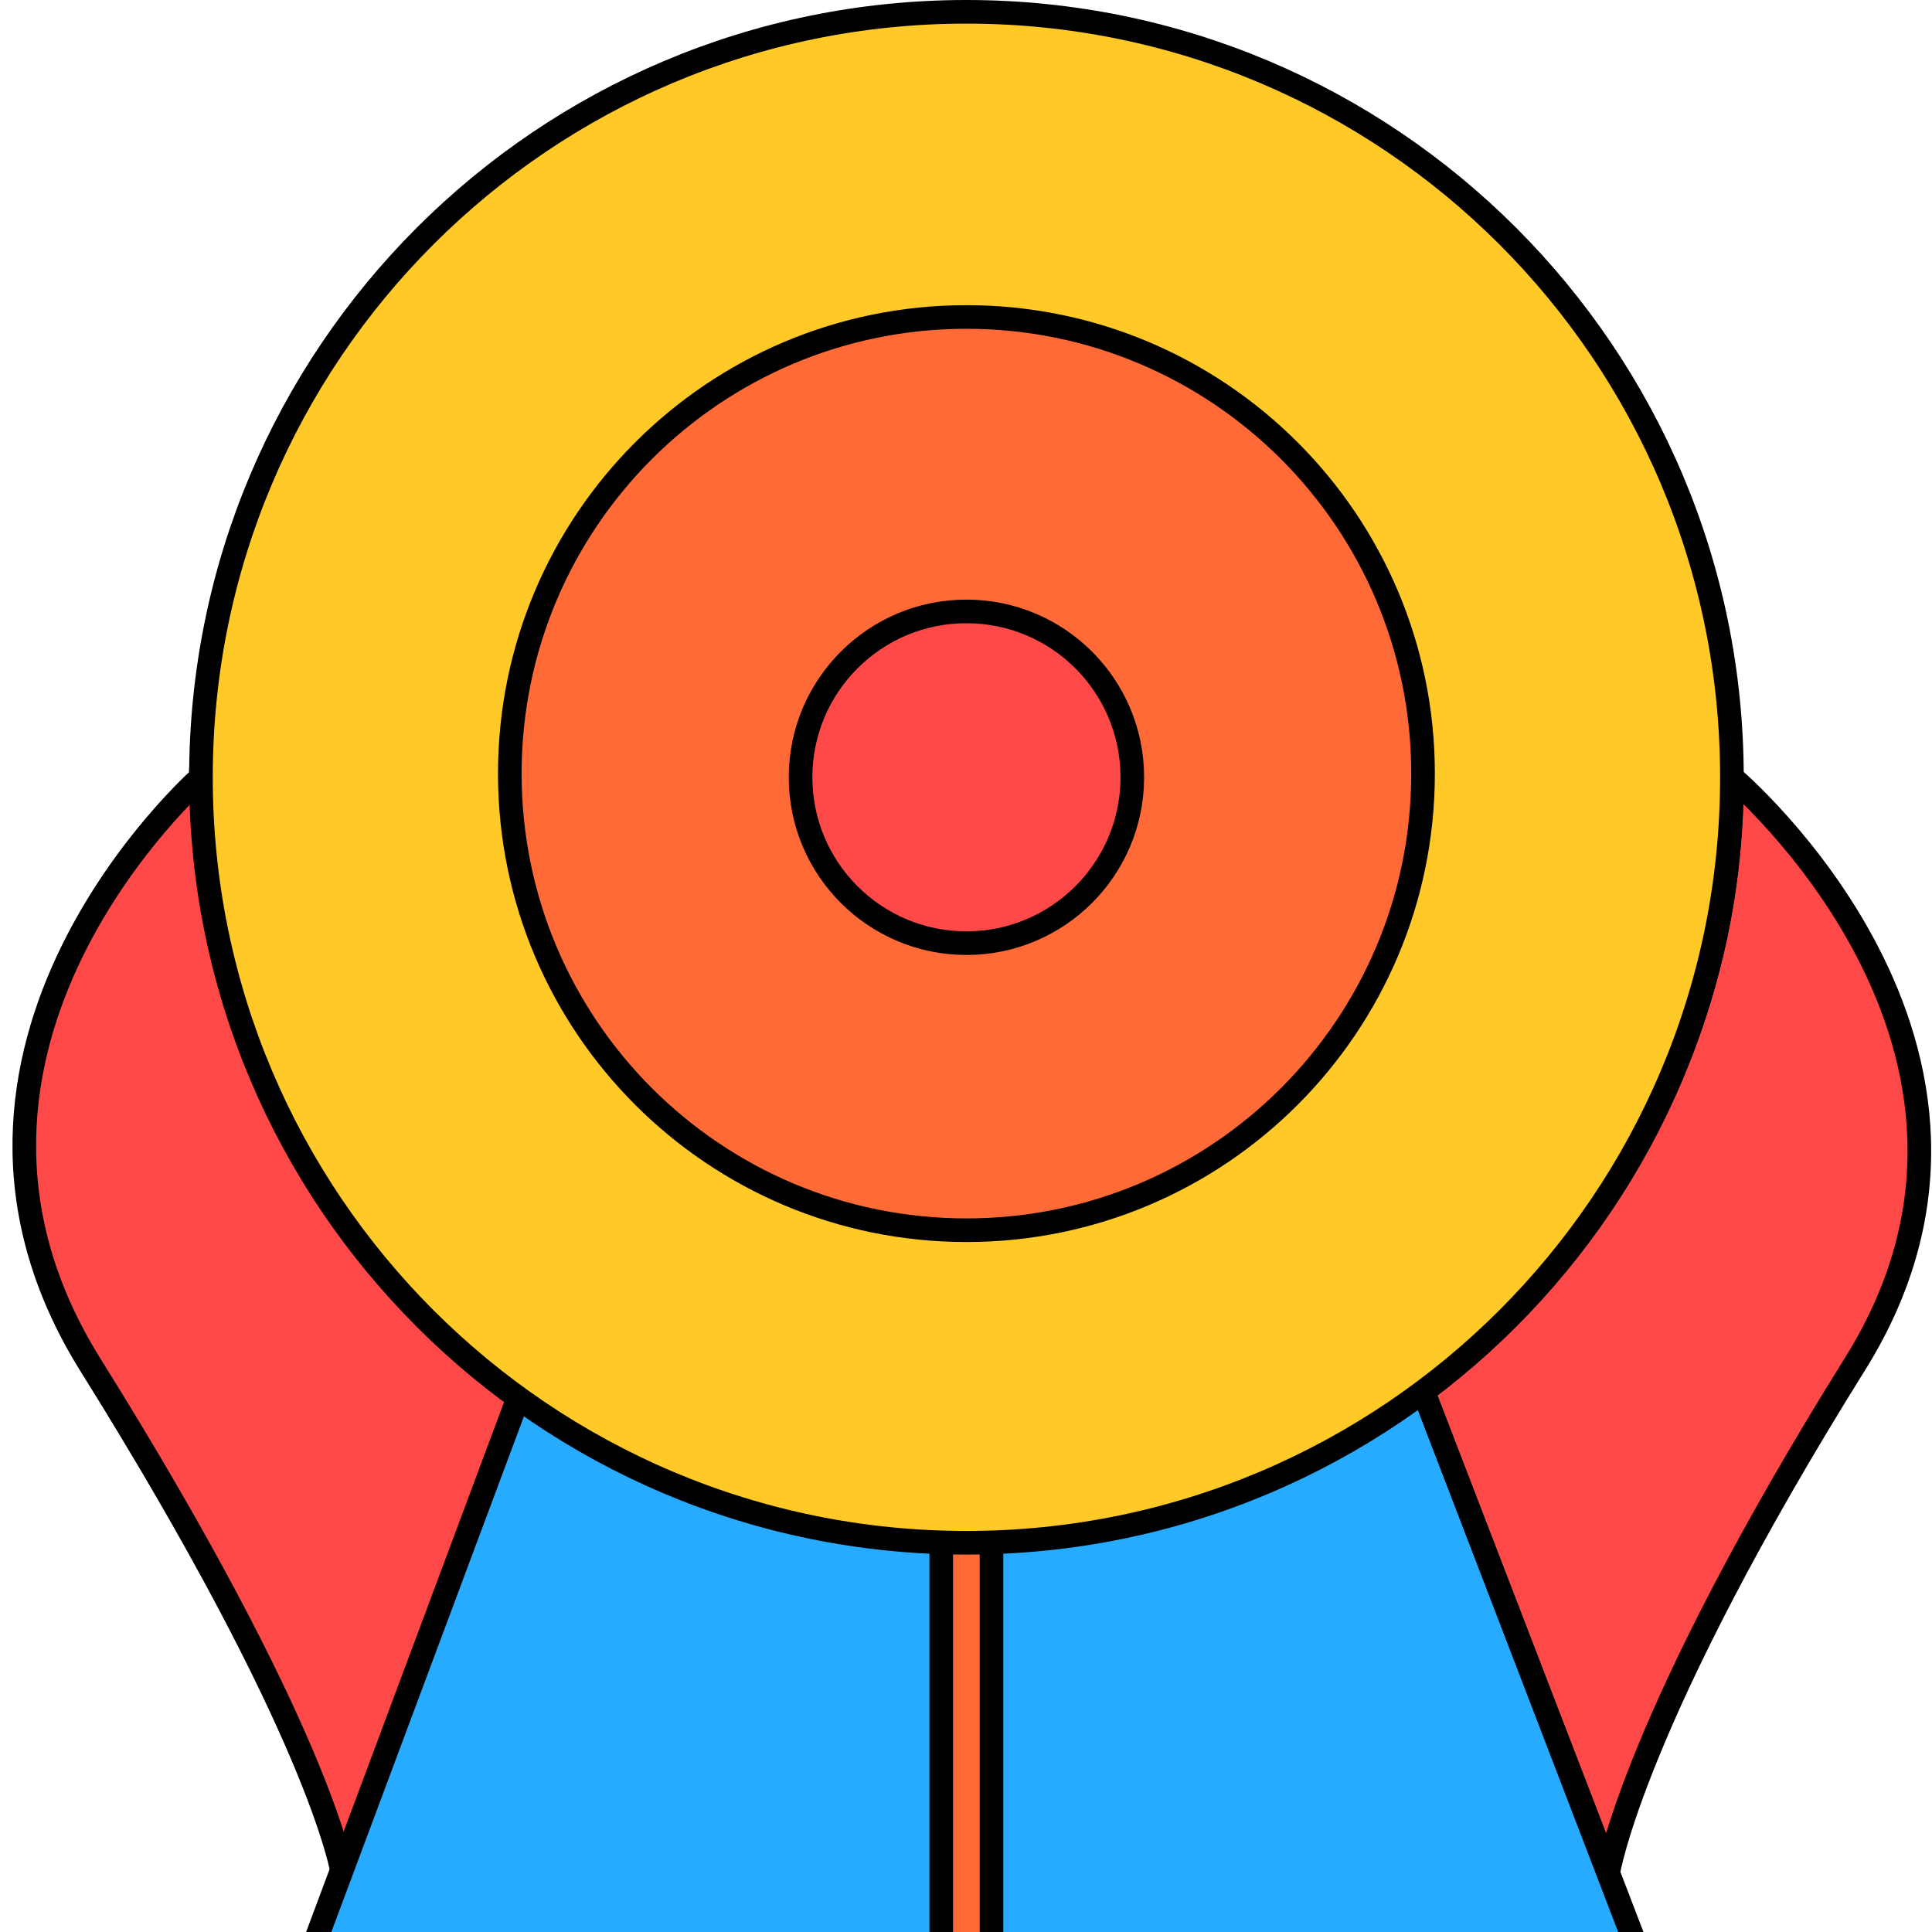
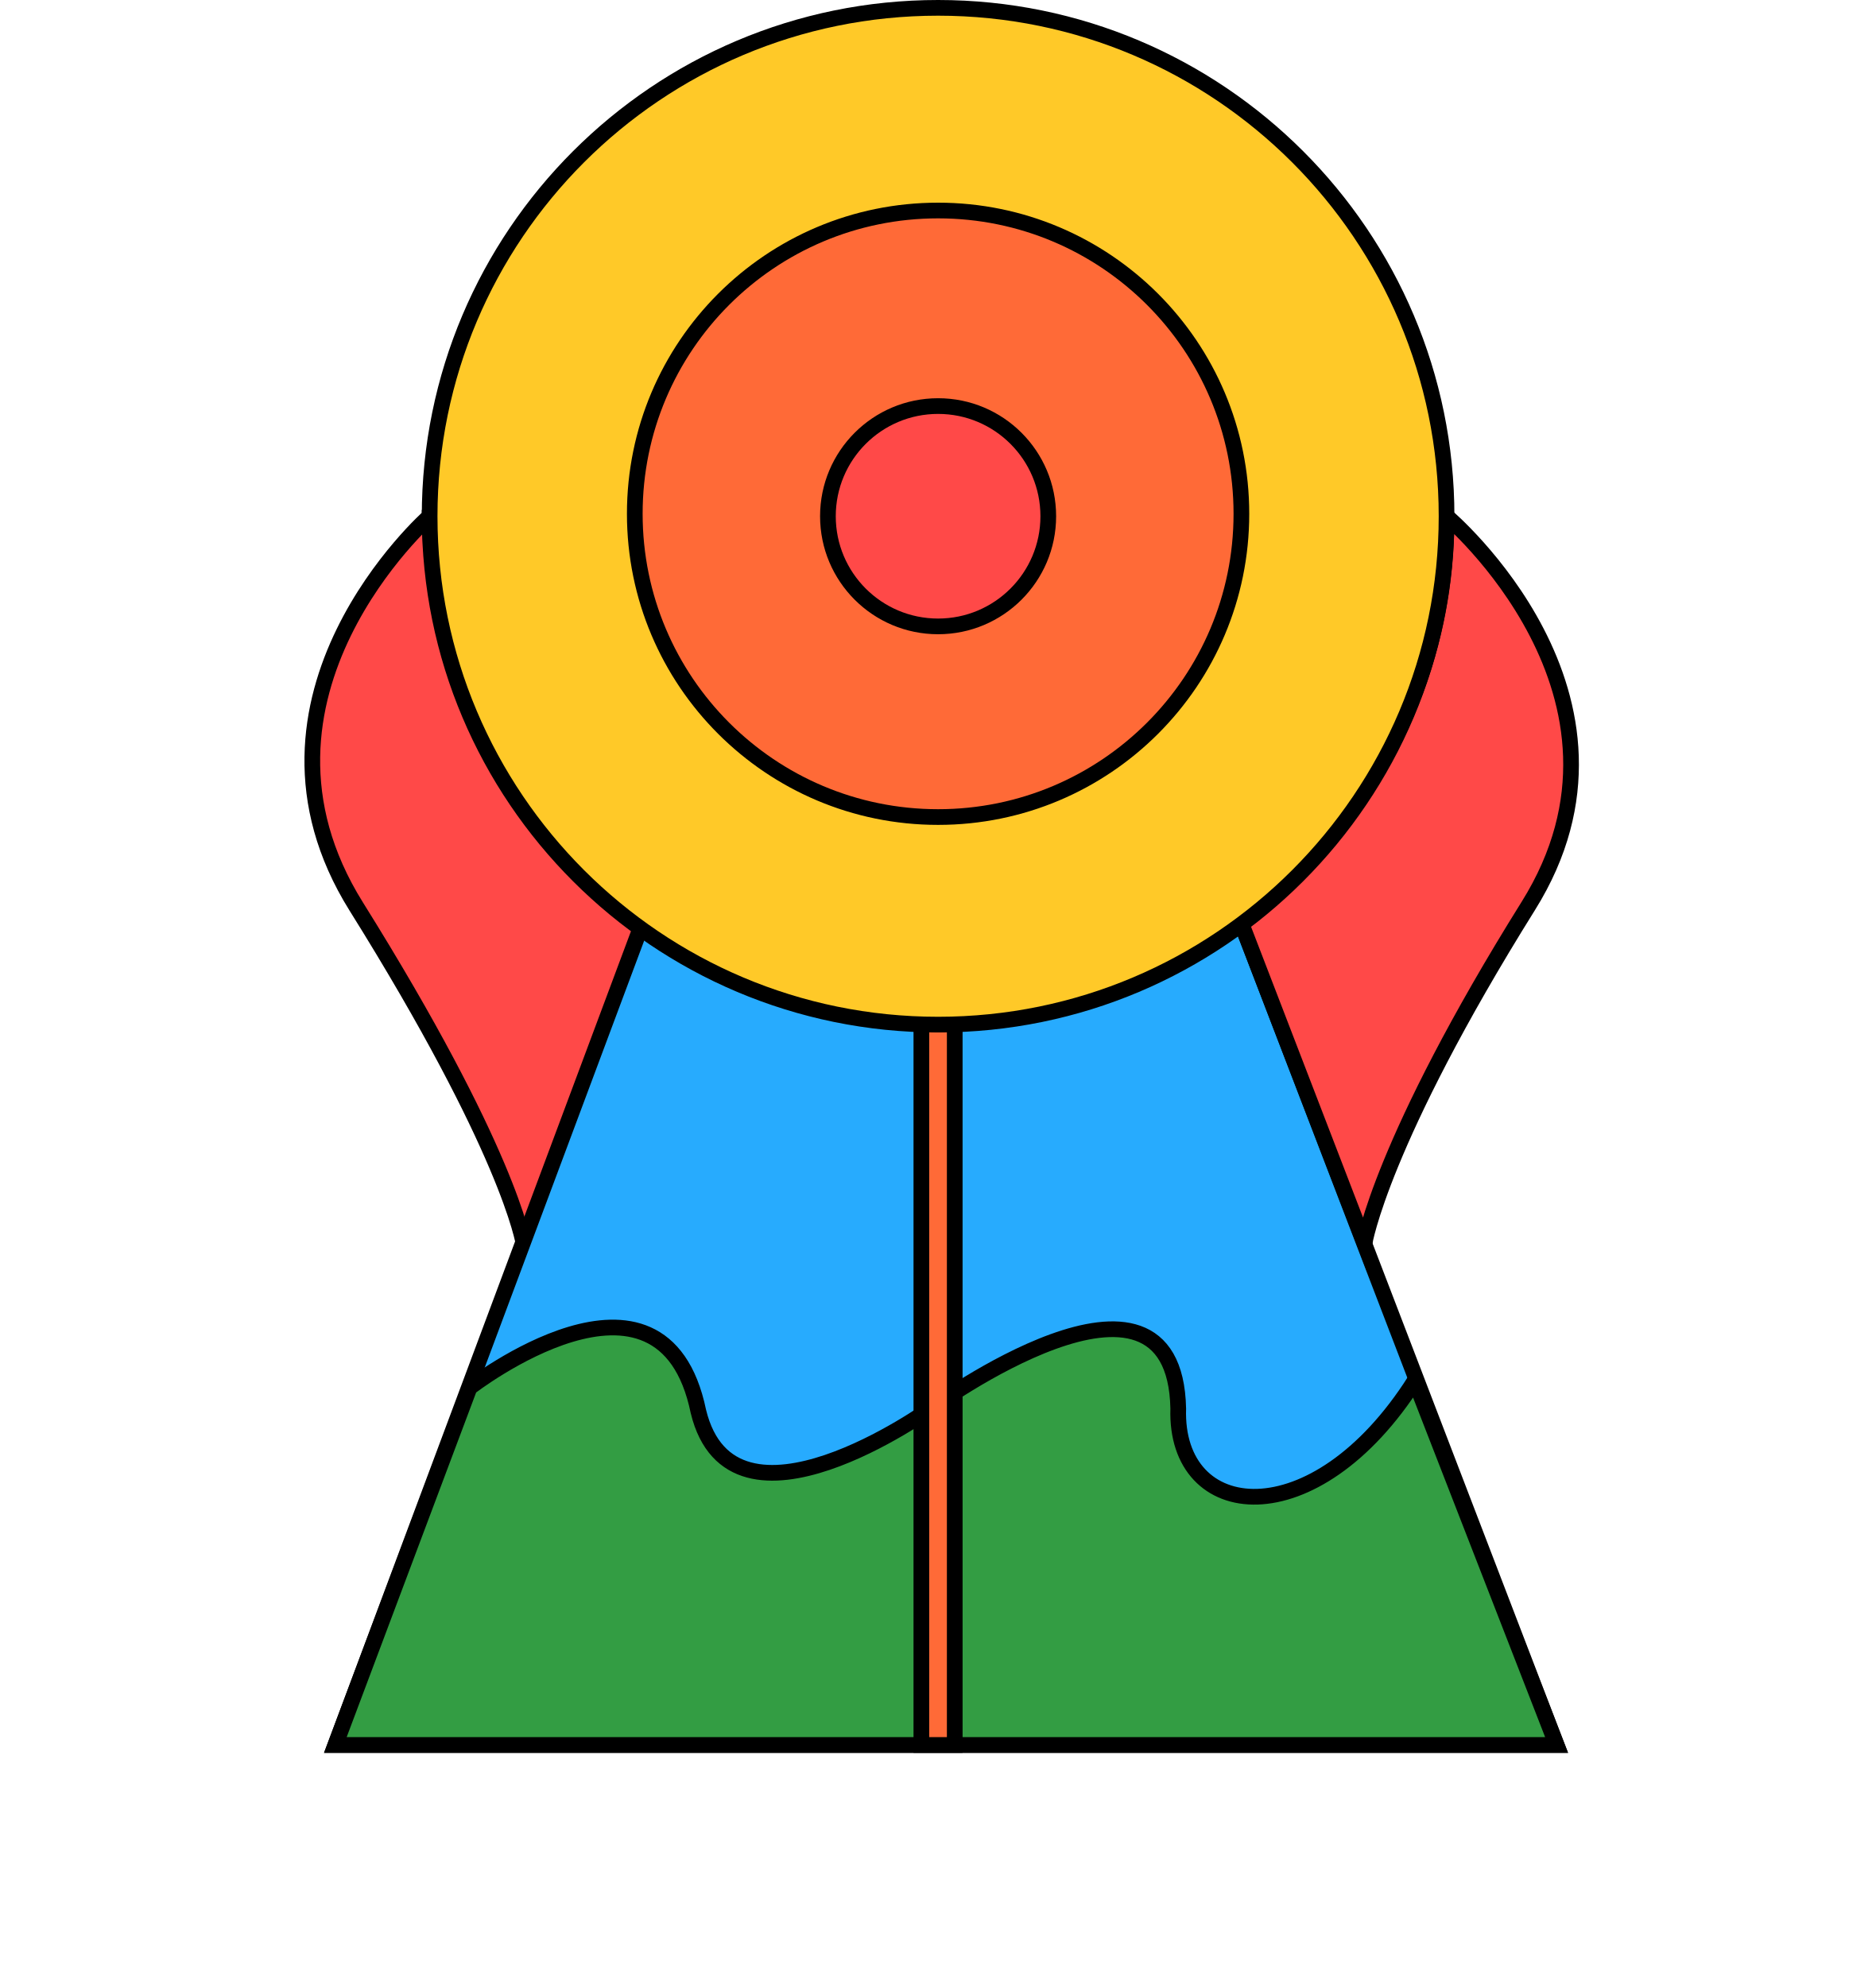
- <svg xmlns="http://www.w3.org/2000/svg" width="245.39" height="245.39" viewBox="0 0 245.39 245.39">
+ <svg xmlns="http://www.w3.org/2000/svg" width="245.39" height="260" viewBox="0 0 245.39 380">
  <g id="Oroko_Full_Logo_Color_Title" data-name="Oroko Full Logo Color Title" transform="translate(0 1.5)">
    <path id="Pfad_9" data-name="Pfad 9" d="M327.155,1775.57s-39.138,34.438-14.034,74.633c29.09,46.578,31.928,63.957,32.095,64.969l23.619-60.952s-41.68-28.923-41.68-79.851" transform="translate(-301.632 -1678.343)" fill="#ff4948" stroke="#000" stroke-width="3" />
    <path id="Pfad_7" data-name="Pfad 7" d="M371.827,1945.992l116-1.332,60.274,157.1H314.569l60.637-162.347" transform="translate(-307.076 -1769.541)" fill="#27abfe" stroke="#000" stroke-width="3" />
    <path id="Pfad_8" data-name="Pfad 8" d="M340.239,2135.313s36.887-28.674,43.751,4.561c6.5,26.732,44.433-.565,44.433-.565s46.6-34.114,47.323,0c-.722,21.878,26.046,24.888,45.248-5.337l27.1,69.686H314.569Z" transform="translate(-307.076 -1871.443)" fill="#339d43" stroke="#000" stroke-width="3" />
    <path id="Pfad_10" data-name="Pfad 10" d="M741.025,1777.053s40.738,34.326,15.635,74.521c-28.247,45.228-31.323,64.509-31.323,64.509l-23.54-61.137s39.228-26.65,39.228-77.578" transform="translate(-521.049 -1679.827)" fill="#ff4948" stroke="#000" stroke-width="3" />
    <path id="Pfad_11" data-name="Pfad 11" d="M565.017,1993.665v138.071H571.4V1993.665A21.974,21.974,0,0,1,565.017,1993.665Z" transform="translate(-445.468 -1799.522)" fill="#ff6a37" stroke="#000" stroke-width="3" />
    <path id="Pfad_12" data-name="Pfad 12" d="M549.319,1656.976a97.226,97.226,0,1,1-97.226-97.226A97.226,97.226,0,0,1,549.319,1656.976Z" transform="translate(-329.343 -1559.75)" fill="#ffc928" stroke="#000" stroke-width="3" />
    <circle id="Ellipse_3" data-name="Ellipse 3" cx="57.997" cy="57.997" r="57.997" transform="translate(64.752 38.76)" fill="#ff6a37" stroke="#000" stroke-width="3" />
    <circle id="Ellipse_4" data-name="Ellipse 4" cx="21.068" cy="21.068" r="21.068" transform="translate(101.682 76.158)" fill="#ff4948" stroke="#000" stroke-width="3" />
  </g>
</svg>
